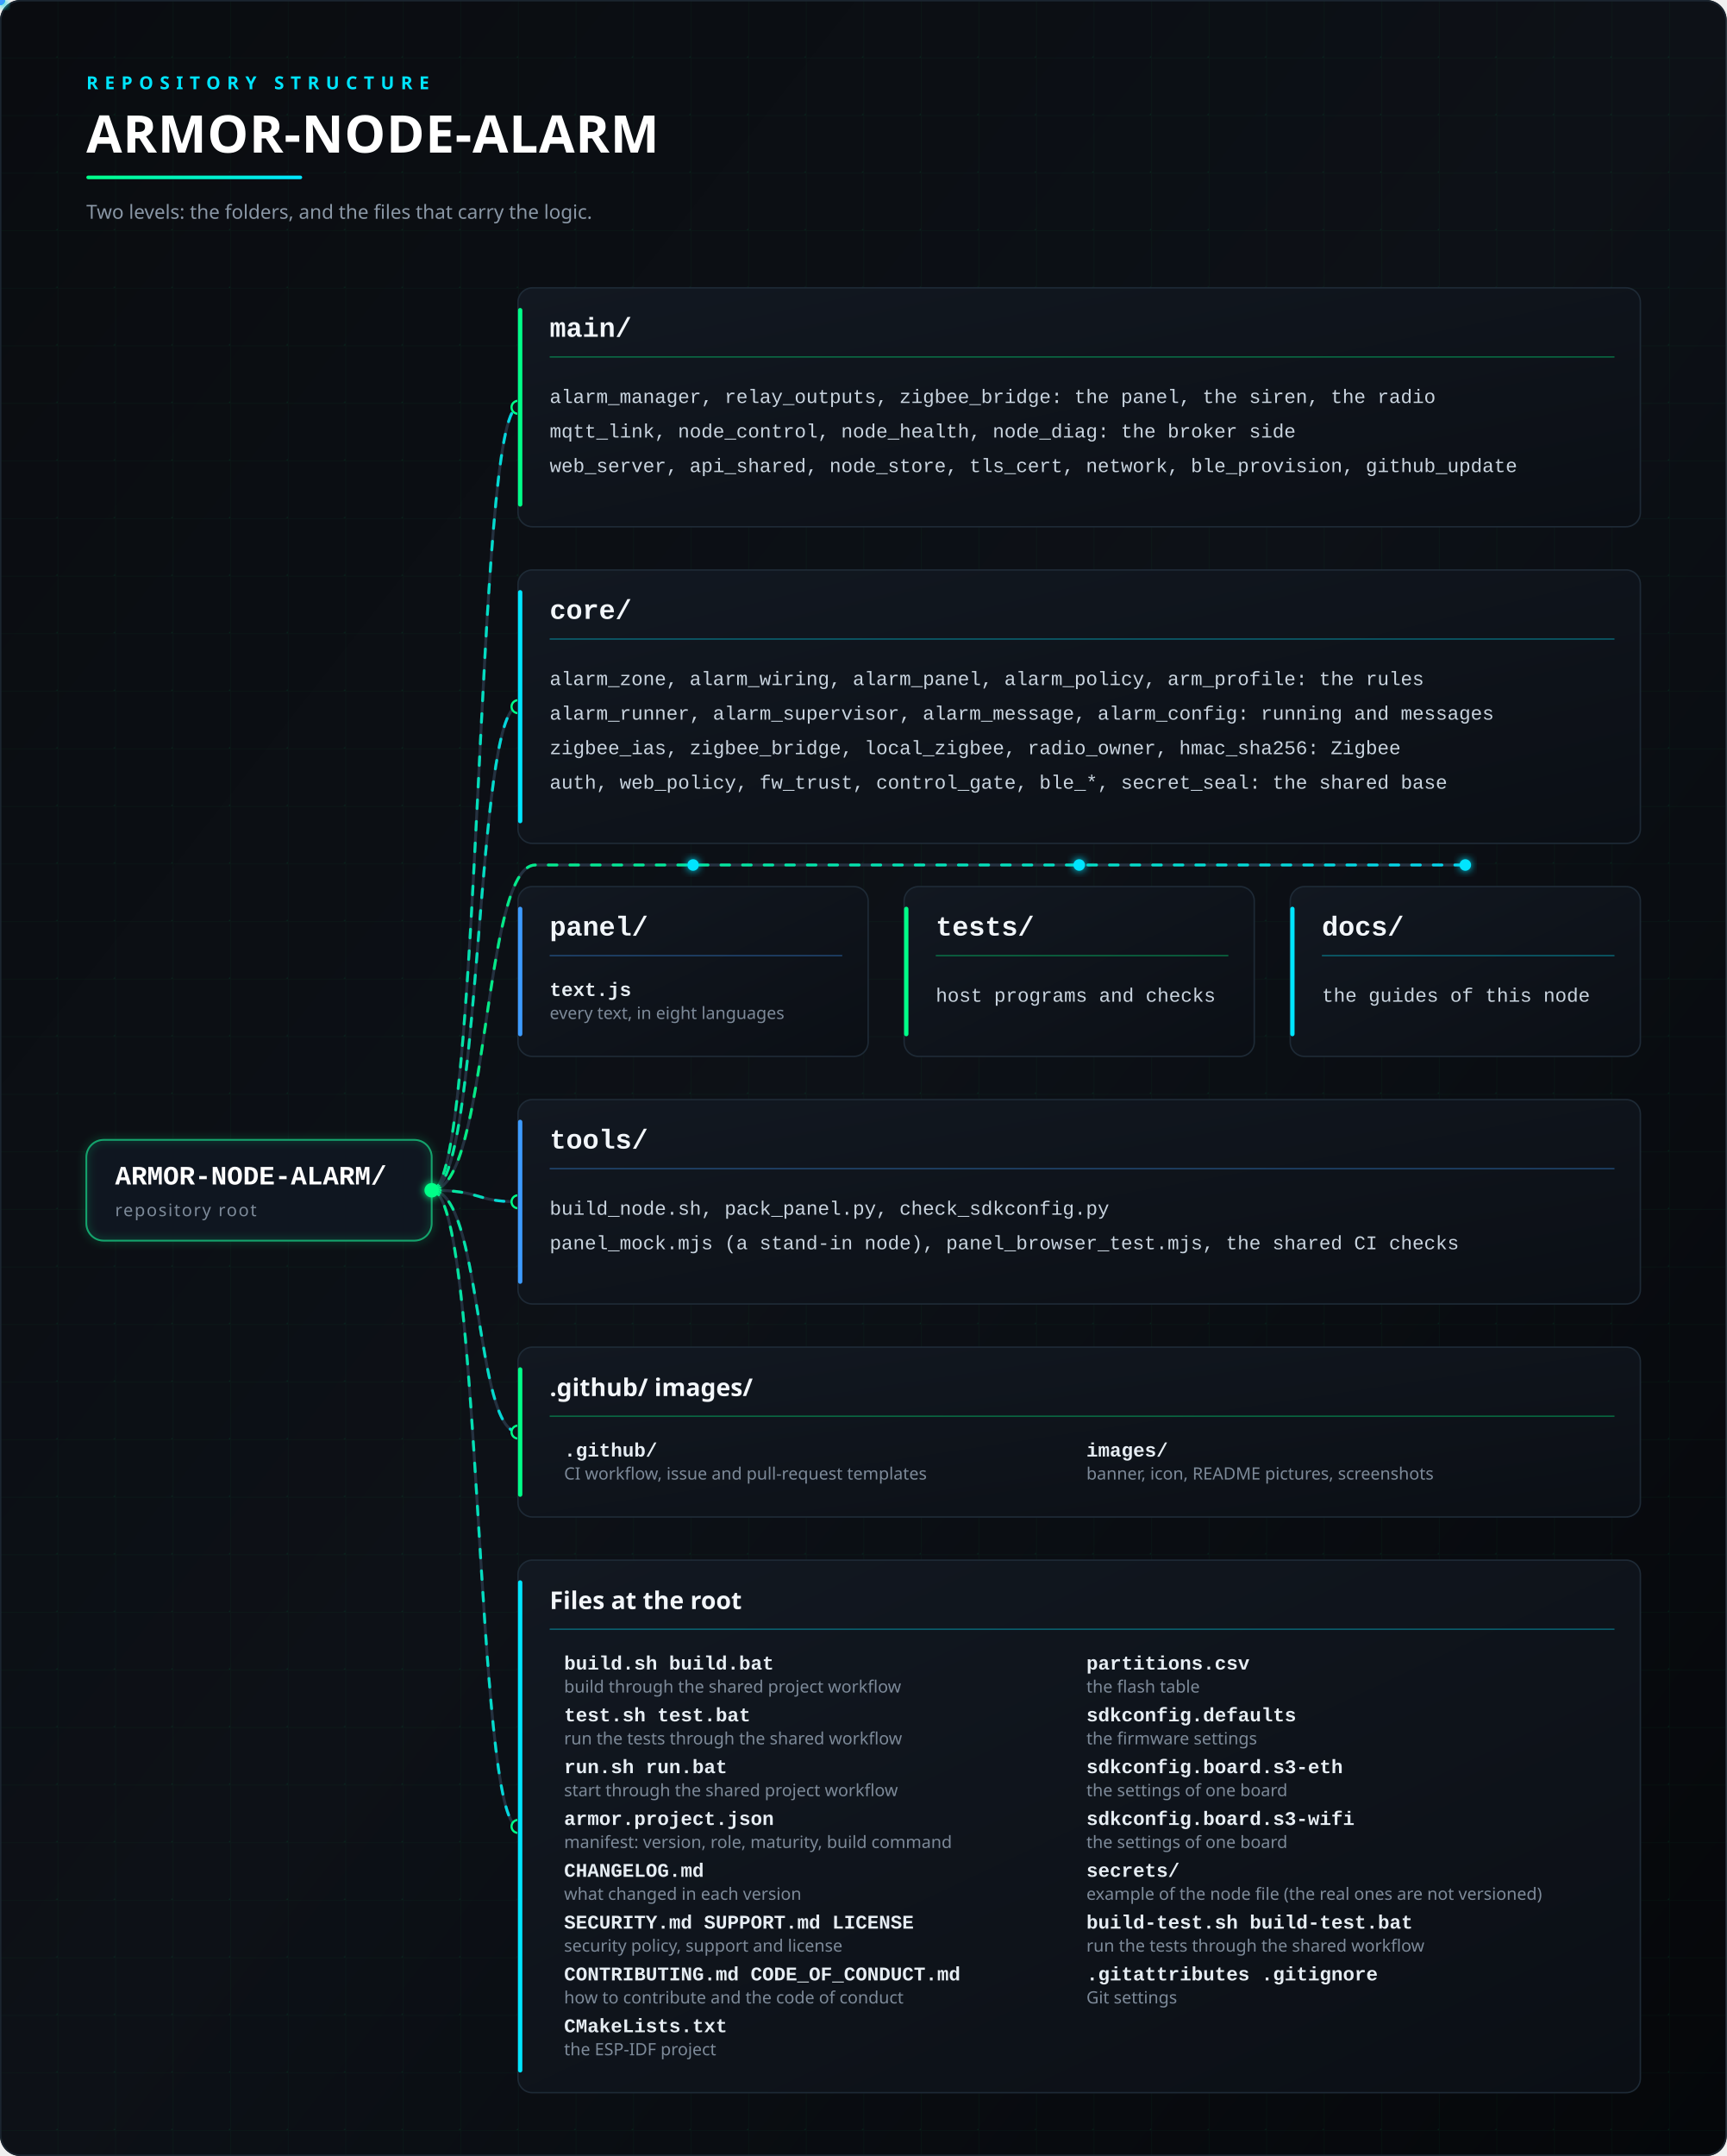
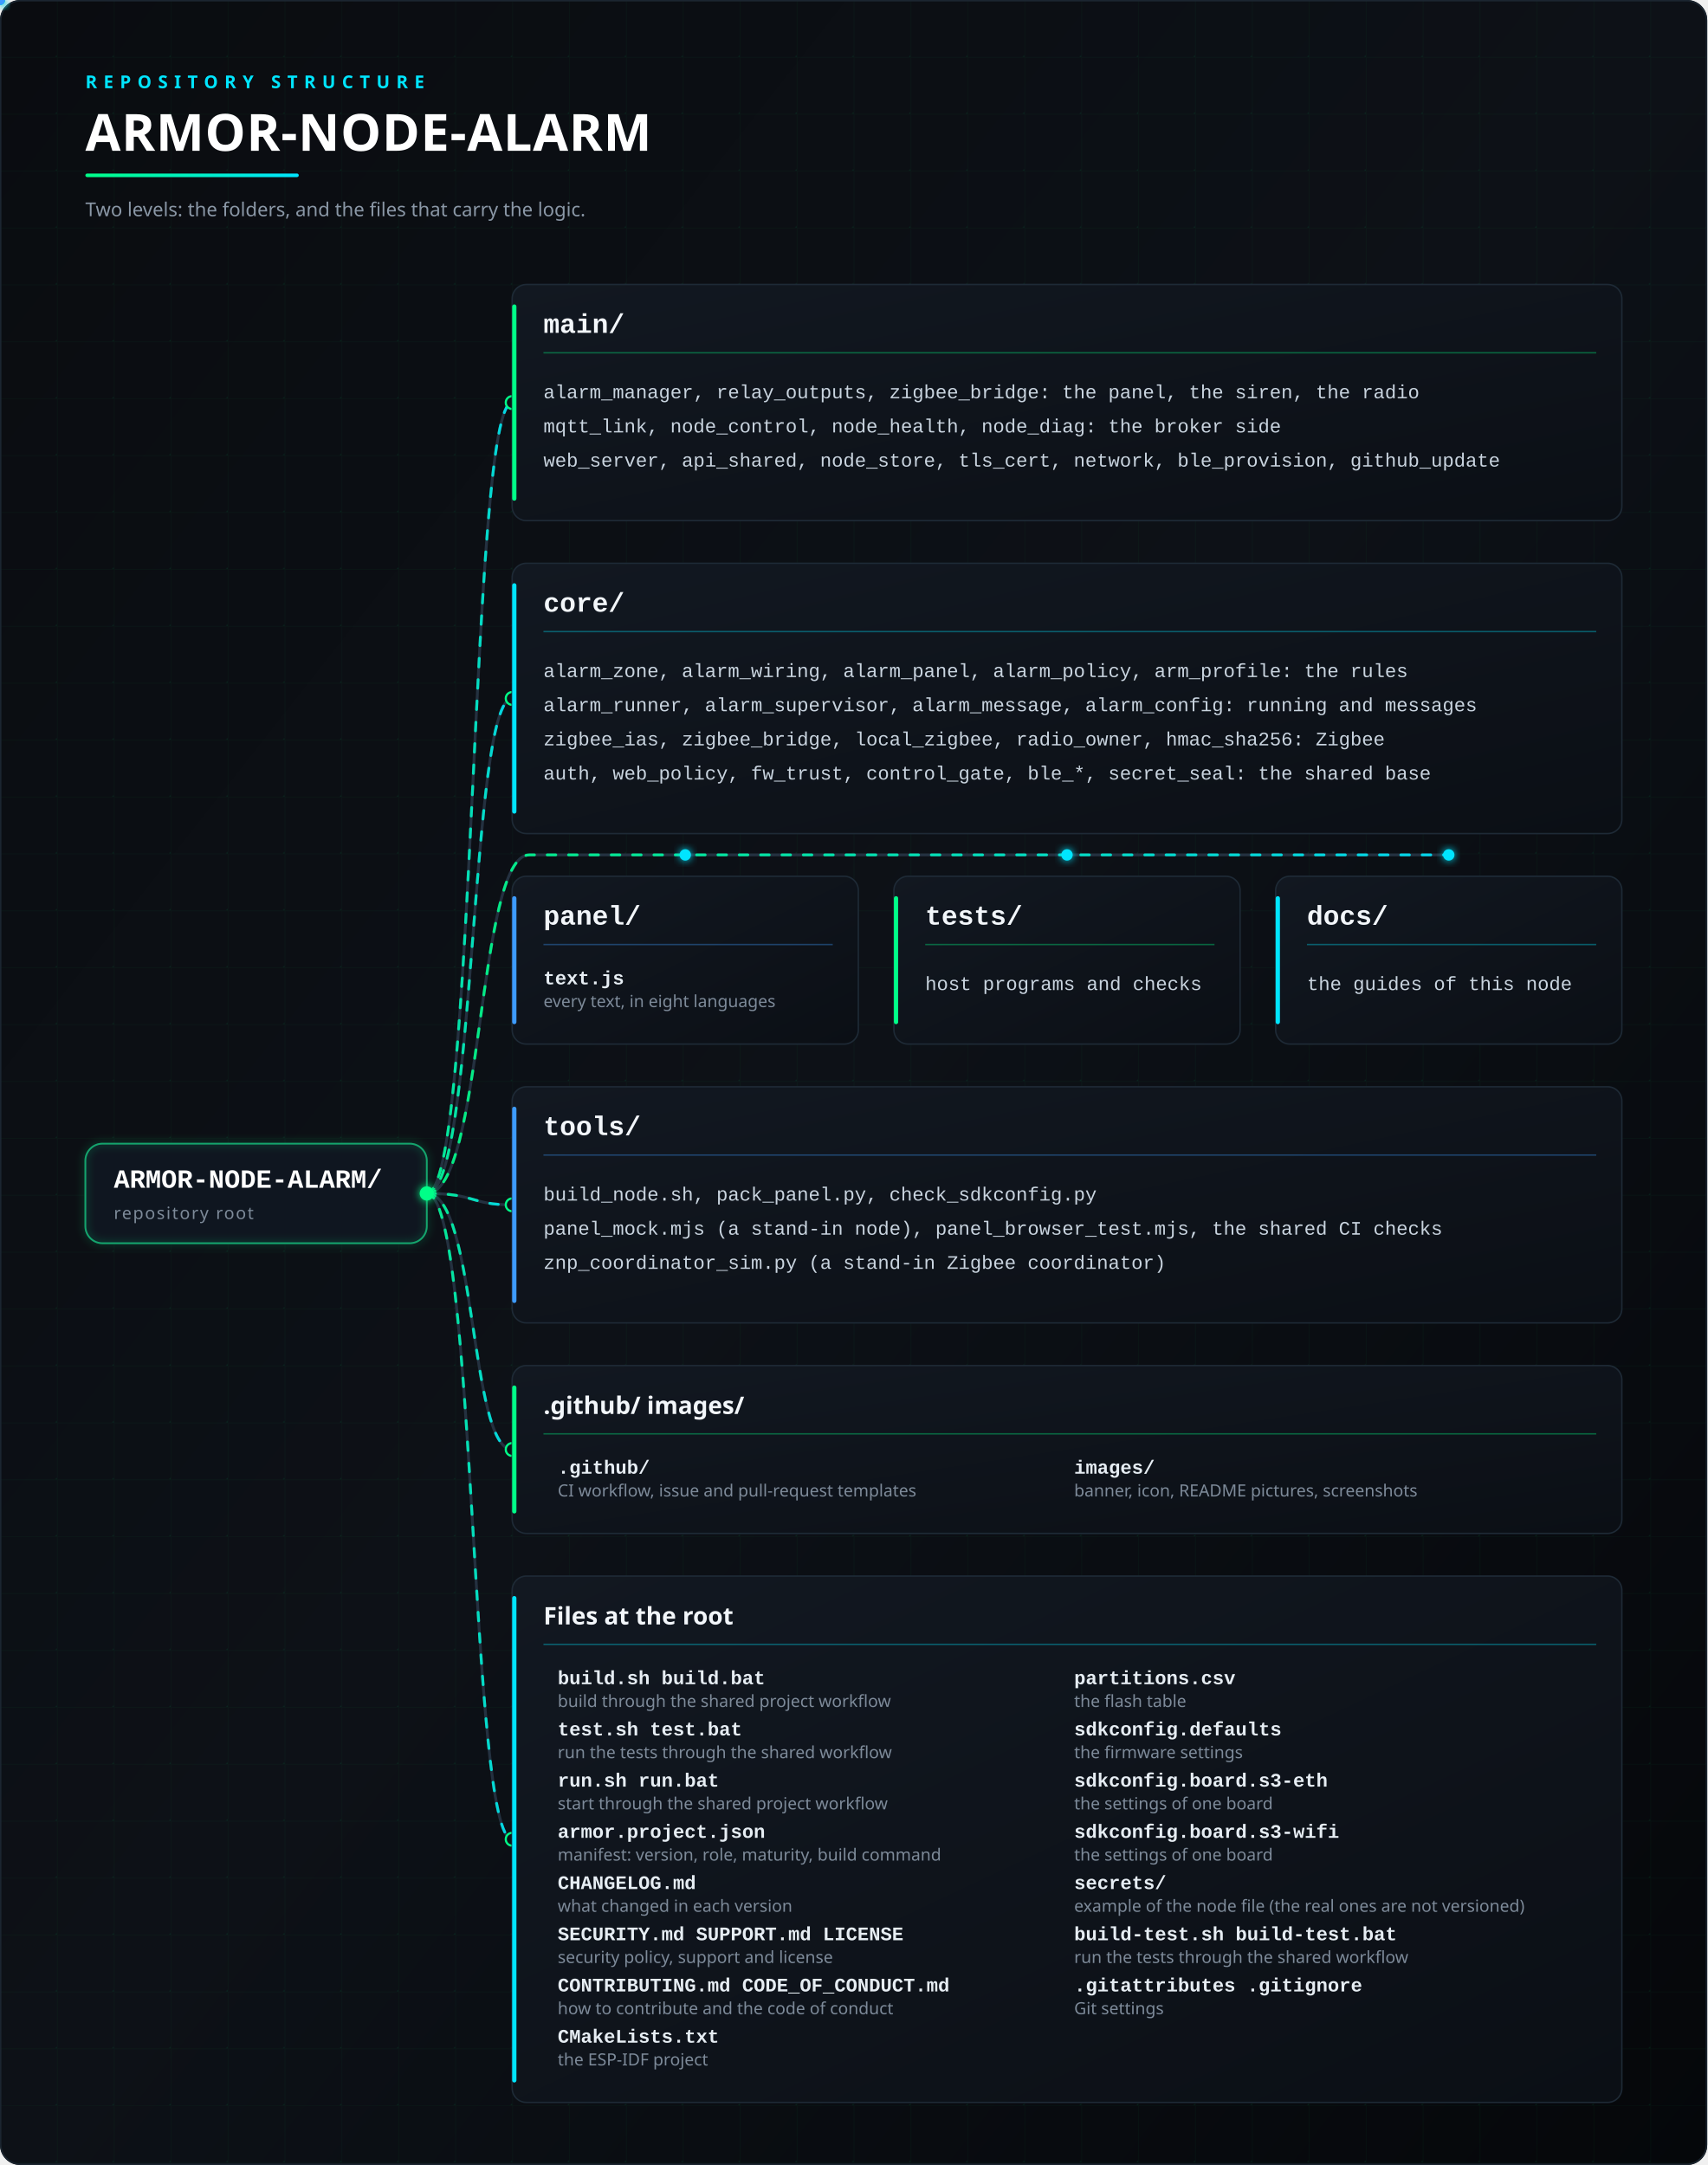
- <svg xmlns="http://www.w3.org/2000/svg" viewBox="0 0 1200 1498" width="100%" role="img" aria-labelledby="t d">
+ <svg xmlns="http://www.w3.org/2000/svg" viewBox="0 0 1200 1522" width="100%" role="img" aria-labelledby="t d">
  <defs>
    <linearGradient id="bg" x1="0" y1="0" x2="1" y2="1">
      <stop offset="0" stop-color="#0A0C10" />
      <stop offset="0.5" stop-color="#0D1117" />
      <stop offset="1" stop-color="#05070A" />
    </linearGradient>
    <linearGradient id="card" x1="0" y1="0" x2="1" y2="1">
      <stop offset="0" stop-color="#121821" />
      <stop offset="1" stop-color="#0B0F15" />
    </linearGradient>
    <linearGradient id="line" x1="0" y1="0" x2="1" y2="0">
      <stop offset="0" stop-color="#00FF88" />
      <stop offset="1" stop-color="#00E5FF" />
    </linearGradient>
    <filter id="glow" x="-50%" y="-50%" width="200%" height="200%">
      <feGaussianBlur stdDeviation="3" result="b" />
      <feMerge>
        <feMergeNode in="b" />
        <feMergeNode in="SourceGraphic" />
      </feMerge>
    </filter>
    <pattern id="grid" width="40" height="40" patternUnits="userSpaceOnUse">
      <path d="M40 0H0V40" fill="none" stroke="#00FF88" stroke-opacity="0.035" />
      <circle cx="40" cy="40" r="1" fill="#00FF88" fill-opacity="0.09" />
    </pattern>
  </defs>
-   <rect width="1200" height="1498" rx="14" fill="url(#bg)" />
-   <rect width="1200" height="1498" rx="14" fill="url(#grid)" />
-   <rect x="0.5" y="0.5" width="1199" height="1497" rx="14" fill="none" stroke="#1B2530" />
+   <rect width="1200" height="1522" rx="14" fill="url(#bg)" />
+   <rect width="1200" height="1522" rx="14" fill="url(#grid)" />
+   <rect x="0.5" y="0.5" width="1199" height="1521" rx="14" fill="none" stroke="#1B2530" />
  <text x="60" y="62" font-family="'Segoe UI','Noto Sans','Noto Sans CJK SC','Microsoft YaHei','Yu Gothic','Helvetica Neue',Helvetica,Arial,sans-serif" font-size="12.5" font-weight="600" fill="#00E5FF" text-anchor="start" letter-spacing="4.5">REPOSITORY STRUCTURE</text>
  <text x="60" y="106" font-family="'Segoe UI','Noto Sans','Noto Sans CJK SC','Microsoft YaHei','Yu Gothic','Helvetica Neue',Helvetica,Arial,sans-serif" font-size="36" font-weight="700" fill="#FFFFFF" text-anchor="start" letter-spacing="0.5">ARMOR-NODE-ALARM</text>
  <rect x="60" y="122" width="150" height="2.5" rx="1.25" fill="url(#line)">
    <animate attributeName="width" values="40;150;150" keyTimes="0;0.4;1" dur="3s" repeatCount="indefinite" />
  </rect>
  <text x="60" y="152" font-family="'Segoe UI','Noto Sans','Noto Sans CJK SC','Microsoft YaHei','Yu Gothic','Helvetica Neue',Helvetica,Arial,sans-serif" font-size="13.5" font-weight="400" fill="#8A97A6" text-anchor="start">Two levels: the folders, and the files that carry the logic.</text>
-   <path id="c0" d="M300,827 C335,827 330,283 360,283" fill="none" stroke="#243140" stroke-width="2" />
-   <path d="M300,827 C335,827 330,283 360,283" fill="none" stroke="url(#line)" stroke-width="2" stroke-linecap="round" stroke-dasharray="6 9" opacity="0.9">
+   <path id="c0" d="M300,839 C335,839 330,283 360,283" fill="none" stroke="#243140" stroke-width="2" />
+   <path d="M300,839 C335,839 330,283 360,283" fill="none" stroke="url(#line)" stroke-width="2" stroke-linecap="round" stroke-dasharray="6 9" opacity="0.9">
    <animate attributeName="stroke-dashoffset" from="0" to="-30" dur="1.6s" repeatCount="indefinite" />
  </path>
  <circle cx="360" cy="283" r="4.5" fill="#0D1117" stroke="#00FF88" stroke-width="1.5" />
-   <path id="c1" d="M300,827 C335,827 330,491 360,491" fill="none" stroke="#243140" stroke-width="2" />
-   <path d="M300,827 C335,827 330,491 360,491" fill="none" stroke="url(#line)" stroke-width="2" stroke-linecap="round" stroke-dasharray="6 9" opacity="0.9">
+   <path id="c1" d="M300,839 C335,839 330,491 360,491" fill="none" stroke="#243140" stroke-width="2" />
+   <path d="M300,839 C335,839 330,491 360,491" fill="none" stroke="url(#line)" stroke-width="2" stroke-linecap="round" stroke-dasharray="6 9" opacity="0.9">
    <animate attributeName="stroke-dashoffset" from="0" to="-30" dur="1.6s" repeatCount="indefinite" />
  </path>
  <circle cx="360" cy="491" r="4.5" fill="#0D1117" stroke="#00FF88" stroke-width="1.5" />
-   <path id="c2" d="M300,827 C340,827 335,601 372,601 H1018.33" fill="none" stroke="#243140" stroke-width="2" />
-   <path d="M300,827 C340,827 335,601 372,601 H1018.33" fill="none" stroke="url(#line)" stroke-width="2" stroke-linecap="round" stroke-dasharray="6 9" opacity="0.9">
+   <path id="c2" d="M300,839 C340,839 335,601 372,601 H1018.33" fill="none" stroke="#243140" stroke-width="2" />
+   <path d="M300,839 C340,839 335,601 372,601 H1018.33" fill="none" stroke="url(#line)" stroke-width="2" stroke-linecap="round" stroke-dasharray="6 9" opacity="0.9">
    <animate attributeName="stroke-dashoffset" from="0" to="-30" dur="1.6s" repeatCount="indefinite" />
  </path>
  <path d="M481.667,601 V616" stroke="url(#line)" stroke-width="2" fill="none" />
  <circle cx="481.667" cy="601" r="4" fill="#00E5FF" filter="url(#glow)" />
  <path d="M750,601 V616" stroke="url(#line)" stroke-width="2" fill="none" />
  <circle cx="750" cy="601" r="4" fill="#00E5FF" filter="url(#glow)" />
  <path d="M1018.33,601 V616" stroke="url(#line)" stroke-width="2" fill="none" />
  <circle cx="1018.33" cy="601" r="4" fill="#00E5FF" filter="url(#glow)" />
-   <path id="c3" d="M300,827 C335,827 330,835 360,835" fill="none" stroke="#243140" stroke-width="2" />
-   <path d="M300,827 C335,827 330,835 360,835" fill="none" stroke="url(#line)" stroke-width="2" stroke-linecap="round" stroke-dasharray="6 9" opacity="0.9">
-     <animate attributeName="stroke-dashoffset" from="0" to="-30" dur="1.6s" repeatCount="indefinite" />
-   </path>
-   <circle cx="360" cy="835" r="4.5" fill="#0D1117" stroke="#00FF88" stroke-width="1.5" />
-   <path id="c4" d="M300,827 C335,827 330,995 360,995" fill="none" stroke="#243140" stroke-width="2" />
-   <path d="M300,827 C335,827 330,995 360,995" fill="none" stroke="url(#line)" stroke-width="2" stroke-linecap="round" stroke-dasharray="6 9" opacity="0.9">
-     <animate attributeName="stroke-dashoffset" from="0" to="-30" dur="1.6s" repeatCount="indefinite" />
-   </path>
-   <circle cx="360" cy="995" r="4.5" fill="#0D1117" stroke="#00FF88" stroke-width="1.5" />
-   <path id="c5" d="M300,827 C335,827 330,1269 360,1269" fill="none" stroke="#243140" stroke-width="2" />
-   <path d="M300,827 C335,827 330,1269 360,1269" fill="none" stroke="url(#line)" stroke-width="2" stroke-linecap="round" stroke-dasharray="6 9" opacity="0.9">
-     <animate attributeName="stroke-dashoffset" from="0" to="-30" dur="1.6s" repeatCount="indefinite" />
-   </path>
-   <circle cx="360" cy="1269" r="4.5" fill="#0D1117" stroke="#00FF88" stroke-width="1.5" />
+   <path id="c3" d="M300,839 C335,839 330,847 360,847" fill="none" stroke="#243140" stroke-width="2" />
+   <path d="M300,839 C335,839 330,847 360,847" fill="none" stroke="url(#line)" stroke-width="2" stroke-linecap="round" stroke-dasharray="6 9" opacity="0.9">
+     <animate attributeName="stroke-dashoffset" from="0" to="-30" dur="1.6s" repeatCount="indefinite" />
+   </path>
+   <circle cx="360" cy="847" r="4.5" fill="#0D1117" stroke="#00FF88" stroke-width="1.5" />
+   <path id="c4" d="M300,839 C335,839 330,1019 360,1019" fill="none" stroke="#243140" stroke-width="2" />
+   <path d="M300,839 C335,839 330,1019 360,1019" fill="none" stroke="url(#line)" stroke-width="2" stroke-linecap="round" stroke-dasharray="6 9" opacity="0.9">
+     <animate attributeName="stroke-dashoffset" from="0" to="-30" dur="1.6s" repeatCount="indefinite" />
+   </path>
+   <circle cx="360" cy="1019" r="4.5" fill="#0D1117" stroke="#00FF88" stroke-width="1.5" />
+   <path id="c5" d="M300,839 C335,839 330,1293 360,1293" fill="none" stroke="#243140" stroke-width="2" />
+   <path d="M300,839 C335,839 330,1293 360,1293" fill="none" stroke="url(#line)" stroke-width="2" stroke-linecap="round" stroke-dasharray="6 9" opacity="0.9">
+     <animate attributeName="stroke-dashoffset" from="0" to="-30" dur="1.6s" repeatCount="indefinite" />
+   </path>
+   <circle cx="360" cy="1293" r="4.5" fill="#0D1117" stroke="#00FF88" stroke-width="1.5" />
  <circle r="3.5" fill="#00FF88" filter="url(#glow)">
    <animateMotion dur="3.4s" repeatCount="indefinite">
      <mpath href="#c0" />
    </animateMotion>
  </circle>
  <circle r="3.5" fill="#00E5FF" filter="url(#glow)">
    <animateMotion dur="4.2s" repeatCount="indefinite">
      <mpath href="#c1" />
    </animateMotion>
  </circle>
  <circle r="3.5" fill="#3D9BFF" filter="url(#glow)">
    <animateMotion dur="5.0s" repeatCount="indefinite">
      <mpath href="#c2" />
    </animateMotion>
  </circle>
  <circle r="3.5" fill="#00FF88" filter="url(#glow)">
    <animateMotion dur="5.8s" repeatCount="indefinite">
      <mpath href="#c3" />
    </animateMotion>
  </circle>
  <circle r="3.5" fill="#00E5FF" filter="url(#glow)">
    <animateMotion dur="6.6s" repeatCount="indefinite">
      <mpath href="#c4" />
    </animateMotion>
  </circle>
  <circle r="3.5" fill="#3D9BFF" filter="url(#glow)">
    <animateMotion dur="7.4s" repeatCount="indefinite">
      <mpath href="#c5" />
    </animateMotion>
  </circle>
-   <rect x="60" y="792" width="240" height="70" rx="12" fill="#0F1620" stroke="#2A3A4C" stroke-width="1.2" />
-   <rect x="60" y="792" width="240" height="70" rx="12" fill="none" stroke="#00FF88" stroke-opacity="0.5" stroke-width="1.2" filter="url(#glow)">
+   <rect x="60" y="804" width="240" height="70" rx="12" fill="#0F1620" stroke="#2A3A4C" stroke-width="1.2" />
+   <rect x="60" y="804" width="240" height="70" rx="12" fill="none" stroke="#00FF88" stroke-opacity="0.5" stroke-width="1.2" filter="url(#glow)">
    <animate attributeName="stroke-opacity" values="0.15;0.6;0.15" dur="3.6s" repeatCount="indefinite" />
  </rect>
-   <text x="80" y="823" font-family="'JetBrains Mono','Cascadia Code','SFMono-Regular',Consolas,'Liberation Mono',monospace" font-size="18.5" font-weight="700" fill="#FFFFFF" text-anchor="start">ARMOR-NODE-ALARM/</text>
-   <text x="80" y="845" font-family="'Segoe UI','Noto Sans','Noto Sans CJK SC','Microsoft YaHei','Yu Gothic','Helvetica Neue',Helvetica,Arial,sans-serif" font-size="12" font-weight="400" fill="#7D8A99" text-anchor="start" letter-spacing="1">repository root</text>
-   <circle cx="300" cy="827" r="5" fill="#00FF88" filter="url(#glow)" />
+   <text x="80" y="835" font-family="'JetBrains Mono','Cascadia Code','SFMono-Regular',Consolas,'Liberation Mono',monospace" font-size="18.5" font-weight="700" fill="#FFFFFF" text-anchor="start">ARMOR-NODE-ALARM/</text>
+   <text x="80" y="857" font-family="'Segoe UI','Noto Sans','Noto Sans CJK SC','Microsoft YaHei','Yu Gothic','Helvetica Neue',Helvetica,Arial,sans-serif" font-size="12" font-weight="400" fill="#7D8A99" text-anchor="start" letter-spacing="1">repository root</text>
+   <circle cx="300" cy="839" r="5" fill="#00FF88" filter="url(#glow)" />
  <rect x="360" y="200" width="780" height="166" rx="10" fill="url(#card)" stroke="#1E2A36" stroke-width="1" />
  <rect x="360" y="214" width="3" height="138" rx="1.5" fill="#00FF88">
    <animate attributeName="opacity" values="0.55;1;0.55" dur="4s" begin="0s" repeatCount="indefinite" />
  </rect>
  <text x="382" y="234" font-family="'JetBrains Mono','Cascadia Code','SFMono-Regular',Consolas,'Liberation Mono',monospace" font-size="19" font-weight="700" fill="#F2F6FA" text-anchor="start">main/</text>
  <line x1="382" y1="248" x2="1122" y2="248" stroke="#00FF88" stroke-opacity="0.35" stroke-width="1" />
  <text x="382" y="280" font-family="'JetBrains Mono','Cascadia Code','SFMono-Regular',Consolas,'Liberation Mono',monospace" font-size="13.5" font-weight="400" fill="#C9D4DF" text-anchor="start">alarm_manager, relay_outputs, zigbee_bridge: the panel, the siren, the radio</text>
  <text x="382" y="304" font-family="'JetBrains Mono','Cascadia Code','SFMono-Regular',Consolas,'Liberation Mono',monospace" font-size="13.5" font-weight="400" fill="#C9D4DF" text-anchor="start">mqtt_link, node_control, node_health, node_diag: the broker side</text>
  <text x="382" y="328" font-family="'JetBrains Mono','Cascadia Code','SFMono-Regular',Consolas,'Liberation Mono',monospace" font-size="13.5" font-weight="400" fill="#C9D4DF" text-anchor="start">web_server, api_shared, node_store, tls_cert, network, ble_provision, github_update</text>
  <rect x="360" y="396" width="780" height="190" rx="10" fill="url(#card)" stroke="#1E2A36" stroke-width="1" />
  <rect x="360" y="410" width="3" height="162" rx="1.5" fill="#00E5FF">
    <animate attributeName="opacity" values="0.55;1;0.55" dur="4s" begin="0.6s" repeatCount="indefinite" />
  </rect>
  <text x="382" y="430" font-family="'JetBrains Mono','Cascadia Code','SFMono-Regular',Consolas,'Liberation Mono',monospace" font-size="19" font-weight="700" fill="#F2F6FA" text-anchor="start">core/</text>
  <line x1="382" y1="444" x2="1122" y2="444" stroke="#00E5FF" stroke-opacity="0.35" stroke-width="1" />
  <text x="382" y="476" font-family="'JetBrains Mono','Cascadia Code','SFMono-Regular',Consolas,'Liberation Mono',monospace" font-size="13.5" font-weight="400" fill="#C9D4DF" text-anchor="start">alarm_zone, alarm_wiring, alarm_panel, alarm_policy, arm_profile: the rules</text>
  <text x="382" y="500" font-family="'JetBrains Mono','Cascadia Code','SFMono-Regular',Consolas,'Liberation Mono',monospace" font-size="13.5" font-weight="400" fill="#C9D4DF" text-anchor="start">alarm_runner, alarm_supervisor, alarm_message, alarm_config: running and messages</text>
  <text x="382" y="524" font-family="'JetBrains Mono','Cascadia Code','SFMono-Regular',Consolas,'Liberation Mono',monospace" font-size="13.5" font-weight="400" fill="#C9D4DF" text-anchor="start">zigbee_ias, zigbee_bridge, local_zigbee, radio_owner, hmac_sha256: Zigbee</text>
  <text x="382" y="548" font-family="'JetBrains Mono','Cascadia Code','SFMono-Regular',Consolas,'Liberation Mono',monospace" font-size="13.5" font-weight="400" fill="#C9D4DF" text-anchor="start">auth, web_policy, fw_trust, control_gate, ble_*, secret_seal: the shared base</text>
  <rect x="360" y="616" width="243.333" height="118" rx="10" fill="url(#card)" stroke="#1E2A36" stroke-width="1" />
  <rect x="360" y="630" width="3" height="90" rx="1.5" fill="#3D9BFF">
    <animate attributeName="opacity" values="0.55;1;0.55" dur="4s" begin="1.2s" repeatCount="indefinite" />
  </rect>
  <text x="382" y="650" font-family="'JetBrains Mono','Cascadia Code','SFMono-Regular',Consolas,'Liberation Mono',monospace" font-size="19" font-weight="700" fill="#F2F6FA" text-anchor="start">panel/</text>
  <line x1="382" y1="664" x2="585.333" y2="664" stroke="#3D9BFF" stroke-opacity="0.35" stroke-width="1" />
  <text x="382" y="692" font-family="'JetBrains Mono','Cascadia Code','SFMono-Regular',Consolas,'Liberation Mono',monospace" font-size="13.5" font-weight="600" fill="#E6EDF3" text-anchor="start">text.js</text>
  <text x="382" y="708" font-family="'Segoe UI','Noto Sans','Noto Sans CJK SC','Microsoft YaHei','Yu Gothic','Helvetica Neue',Helvetica,Arial,sans-serif" font-size="11.8" font-weight="400" fill="#7D8A99" text-anchor="start">every text, in eight languages</text>
  <rect x="628.333" y="616" width="243.333" height="118" rx="10" fill="url(#card)" stroke="#1E2A36" stroke-width="1" />
  <rect x="628.333" y="630" width="3" height="90" rx="1.5" fill="#00FF88">
    <animate attributeName="opacity" values="0.55;1;0.55" dur="4s" begin="1.8s" repeatCount="indefinite" />
  </rect>
  <text x="650.333" y="650" font-family="'JetBrains Mono','Cascadia Code','SFMono-Regular',Consolas,'Liberation Mono',monospace" font-size="19" font-weight="700" fill="#F2F6FA" text-anchor="start">tests/</text>
  <line x1="650.333" y1="664" x2="853.667" y2="664" stroke="#00FF88" stroke-opacity="0.35" stroke-width="1" />
  <text x="650.333" y="696" font-family="'JetBrains Mono','Cascadia Code','SFMono-Regular',Consolas,'Liberation Mono',monospace" font-size="13.5" font-weight="400" fill="#C9D4DF" text-anchor="start">host programs and checks</text>
  <rect x="896.667" y="616" width="243.333" height="118" rx="10" fill="url(#card)" stroke="#1E2A36" stroke-width="1" />
  <rect x="896.667" y="630" width="3" height="90" rx="1.5" fill="#00E5FF">
    <animate attributeName="opacity" values="0.55;1;0.55" dur="4s" begin="2.4s" repeatCount="indefinite" />
  </rect>
  <text x="918.667" y="650" font-family="'JetBrains Mono','Cascadia Code','SFMono-Regular',Consolas,'Liberation Mono',monospace" font-size="19" font-weight="700" fill="#F2F6FA" text-anchor="start">docs/</text>
  <line x1="918.667" y1="664" x2="1122" y2="664" stroke="#00E5FF" stroke-opacity="0.35" stroke-width="1" />
  <text x="918.667" y="696" font-family="'JetBrains Mono','Cascadia Code','SFMono-Regular',Consolas,'Liberation Mono',monospace" font-size="13.5" font-weight="400" fill="#C9D4DF" text-anchor="start">the guides of this node</text>
-   <rect x="360" y="764" width="780" height="142" rx="10" fill="url(#card)" stroke="#1E2A36" stroke-width="1" />
-   <rect x="360" y="778" width="3" height="114" rx="1.5" fill="#3D9BFF">
+   <rect x="360" y="764" width="780" height="166" rx="10" fill="url(#card)" stroke="#1E2A36" stroke-width="1" />
+   <rect x="360" y="778" width="3" height="138" rx="1.5" fill="#3D9BFF">
    <animate attributeName="opacity" values="0.55;1;0.55" dur="4s" begin="3s" repeatCount="indefinite" />
  </rect>
  <text x="382" y="798" font-family="'JetBrains Mono','Cascadia Code','SFMono-Regular',Consolas,'Liberation Mono',monospace" font-size="19" font-weight="700" fill="#F2F6FA" text-anchor="start">tools/</text>
  <line x1="382" y1="812" x2="1122" y2="812" stroke="#3D9BFF" stroke-opacity="0.35" stroke-width="1" />
  <text x="382" y="844" font-family="'JetBrains Mono','Cascadia Code','SFMono-Regular',Consolas,'Liberation Mono',monospace" font-size="13.5" font-weight="400" fill="#C9D4DF" text-anchor="start">build_node.sh, pack_panel.py, check_sdkconfig.py</text>
  <text x="382" y="868" font-family="'JetBrains Mono','Cascadia Code','SFMono-Regular',Consolas,'Liberation Mono',monospace" font-size="13.5" font-weight="400" fill="#C9D4DF" text-anchor="start">panel_mock.mjs (a stand-in node), panel_browser_test.mjs, the shared CI checks</text>
-   <rect x="360" y="936" width="780" height="118" rx="10" fill="url(#card)" stroke="#1E2A36" stroke-width="1" />
-   <rect x="360" y="950" width="3" height="90" rx="1.5" fill="#00FF88">
+   <text x="382" y="892" font-family="'JetBrains Mono','Cascadia Code','SFMono-Regular',Consolas,'Liberation Mono',monospace" font-size="13.5" font-weight="400" fill="#C9D4DF" text-anchor="start">znp_coordinator_sim.py (a stand-in Zigbee coordinator)</text>
+   <rect x="360" y="960" width="780" height="118" rx="10" fill="url(#card)" stroke="#1E2A36" stroke-width="1" />
+   <rect x="360" y="974" width="3" height="90" rx="1.5" fill="#00FF88">
    <animate attributeName="opacity" values="0.55;1;0.55" dur="4s" begin="3.6s" repeatCount="indefinite" />
  </rect>
-   <text x="382" y="970" font-family="'Segoe UI','Noto Sans','Noto Sans CJK SC','Microsoft YaHei','Yu Gothic','Helvetica Neue',Helvetica,Arial,sans-serif" font-size="17" font-weight="700" fill="#F2F6FA" text-anchor="start">.github/ images/</text>
-   <line x1="382" y1="984" x2="1122" y2="984" stroke="#00FF88" stroke-opacity="0.35" stroke-width="1" />
-   <text x="392" y="1012" font-family="'JetBrains Mono','Cascadia Code','SFMono-Regular',Consolas,'Liberation Mono',monospace" font-size="13.5" font-weight="600" fill="#E6EDF3" text-anchor="start">.github/</text>
-   <text x="392" y="1028" font-family="'Segoe UI','Noto Sans','Noto Sans CJK SC','Microsoft YaHei','Yu Gothic','Helvetica Neue',Helvetica,Arial,sans-serif" font-size="11.8" font-weight="400" fill="#7D8A99" text-anchor="start">CI workflow, issue and pull-request templates</text>
-   <text x="755" y="1012" font-family="'JetBrains Mono','Cascadia Code','SFMono-Regular',Consolas,'Liberation Mono',monospace" font-size="13.5" font-weight="600" fill="#E6EDF3" text-anchor="start">images/</text>
-   <text x="755" y="1028" font-family="'Segoe UI','Noto Sans','Noto Sans CJK SC','Microsoft YaHei','Yu Gothic','Helvetica Neue',Helvetica,Arial,sans-serif" font-size="11.8" font-weight="400" fill="#7D8A99" text-anchor="start">banner, icon, README pictures, screenshots</text>
-   <rect x="360" y="1084" width="780" height="370" rx="10" fill="url(#card)" stroke="#1E2A36" stroke-width="1" />
-   <rect x="360" y="1098" width="3" height="342" rx="1.5" fill="#00E5FF">
+   <text x="382" y="994" font-family="'Segoe UI','Noto Sans','Noto Sans CJK SC','Microsoft YaHei','Yu Gothic','Helvetica Neue',Helvetica,Arial,sans-serif" font-size="17" font-weight="700" fill="#F2F6FA" text-anchor="start">.github/ images/</text>
+   <line x1="382" y1="1008" x2="1122" y2="1008" stroke="#00FF88" stroke-opacity="0.35" stroke-width="1" />
+   <text x="392" y="1036" font-family="'JetBrains Mono','Cascadia Code','SFMono-Regular',Consolas,'Liberation Mono',monospace" font-size="13.5" font-weight="600" fill="#E6EDF3" text-anchor="start">.github/</text>
+   <text x="392" y="1052" font-family="'Segoe UI','Noto Sans','Noto Sans CJK SC','Microsoft YaHei','Yu Gothic','Helvetica Neue',Helvetica,Arial,sans-serif" font-size="11.8" font-weight="400" fill="#7D8A99" text-anchor="start">CI workflow, issue and pull-request templates</text>
+   <text x="755" y="1036" font-family="'JetBrains Mono','Cascadia Code','SFMono-Regular',Consolas,'Liberation Mono',monospace" font-size="13.5" font-weight="600" fill="#E6EDF3" text-anchor="start">images/</text>
+   <text x="755" y="1052" font-family="'Segoe UI','Noto Sans','Noto Sans CJK SC','Microsoft YaHei','Yu Gothic','Helvetica Neue',Helvetica,Arial,sans-serif" font-size="11.8" font-weight="400" fill="#7D8A99" text-anchor="start">banner, icon, README pictures, screenshots</text>
+   <rect x="360" y="1108" width="780" height="370" rx="10" fill="url(#card)" stroke="#1E2A36" stroke-width="1" />
+   <rect x="360" y="1122" width="3" height="342" rx="1.5" fill="#00E5FF">
    <animate attributeName="opacity" values="0.55;1;0.55" dur="4s" begin="4.2s" repeatCount="indefinite" />
  </rect>
-   <text x="382" y="1118" font-family="'Segoe UI','Noto Sans','Noto Sans CJK SC','Microsoft YaHei','Yu Gothic','Helvetica Neue',Helvetica,Arial,sans-serif" font-size="17" font-weight="700" fill="#F2F6FA" text-anchor="start">Files at the root</text>
-   <line x1="382" y1="1132" x2="1122" y2="1132" stroke="#00E5FF" stroke-opacity="0.35" stroke-width="1" />
-   <text x="392" y="1160" font-family="'JetBrains Mono','Cascadia Code','SFMono-Regular',Consolas,'Liberation Mono',monospace" font-size="13.5" font-weight="600" fill="#E6EDF3" text-anchor="start">build.sh  build.bat</text>
-   <text x="392" y="1176" font-family="'Segoe UI','Noto Sans','Noto Sans CJK SC','Microsoft YaHei','Yu Gothic','Helvetica Neue',Helvetica,Arial,sans-serif" font-size="11.8" font-weight="400" fill="#7D8A99" text-anchor="start">build through the shared project workflow</text>
-   <text x="392" y="1196" font-family="'JetBrains Mono','Cascadia Code','SFMono-Regular',Consolas,'Liberation Mono',monospace" font-size="13.5" font-weight="600" fill="#E6EDF3" text-anchor="start">test.sh  test.bat</text>
-   <text x="392" y="1212" font-family="'Segoe UI','Noto Sans','Noto Sans CJK SC','Microsoft YaHei','Yu Gothic','Helvetica Neue',Helvetica,Arial,sans-serif" font-size="11.8" font-weight="400" fill="#7D8A99" text-anchor="start">run the tests through the shared workflow</text>
-   <text x="392" y="1232" font-family="'JetBrains Mono','Cascadia Code','SFMono-Regular',Consolas,'Liberation Mono',monospace" font-size="13.5" font-weight="600" fill="#E6EDF3" text-anchor="start">run.sh  run.bat</text>
-   <text x="392" y="1248" font-family="'Segoe UI','Noto Sans','Noto Sans CJK SC','Microsoft YaHei','Yu Gothic','Helvetica Neue',Helvetica,Arial,sans-serif" font-size="11.8" font-weight="400" fill="#7D8A99" text-anchor="start">start through the shared project workflow</text>
-   <text x="392" y="1268" font-family="'JetBrains Mono','Cascadia Code','SFMono-Regular',Consolas,'Liberation Mono',monospace" font-size="13.5" font-weight="600" fill="#E6EDF3" text-anchor="start">armor.project.json</text>
-   <text x="392" y="1284" font-family="'Segoe UI','Noto Sans','Noto Sans CJK SC','Microsoft YaHei','Yu Gothic','Helvetica Neue',Helvetica,Arial,sans-serif" font-size="11.8" font-weight="400" fill="#7D8A99" text-anchor="start">manifest: version, role, maturity, build command</text>
-   <text x="392" y="1304" font-family="'JetBrains Mono','Cascadia Code','SFMono-Regular',Consolas,'Liberation Mono',monospace" font-size="13.5" font-weight="600" fill="#E6EDF3" text-anchor="start">CHANGELOG.md</text>
-   <text x="392" y="1320" font-family="'Segoe UI','Noto Sans','Noto Sans CJK SC','Microsoft YaHei','Yu Gothic','Helvetica Neue',Helvetica,Arial,sans-serif" font-size="11.8" font-weight="400" fill="#7D8A99" text-anchor="start">what changed in each version</text>
-   <text x="392" y="1340" font-family="'JetBrains Mono','Cascadia Code','SFMono-Regular',Consolas,'Liberation Mono',monospace" font-size="13.5" font-weight="600" fill="#E6EDF3" text-anchor="start">SECURITY.md  SUPPORT.md  LICENSE</text>
-   <text x="392" y="1356" font-family="'Segoe UI','Noto Sans','Noto Sans CJK SC','Microsoft YaHei','Yu Gothic','Helvetica Neue',Helvetica,Arial,sans-serif" font-size="11.8" font-weight="400" fill="#7D8A99" text-anchor="start">security policy, support and license</text>
-   <text x="392" y="1376" font-family="'JetBrains Mono','Cascadia Code','SFMono-Regular',Consolas,'Liberation Mono',monospace" font-size="13.5" font-weight="600" fill="#E6EDF3" text-anchor="start">CONTRIBUTING.md  CODE_OF_CONDUCT.md</text>
-   <text x="392" y="1392" font-family="'Segoe UI','Noto Sans','Noto Sans CJK SC','Microsoft YaHei','Yu Gothic','Helvetica Neue',Helvetica,Arial,sans-serif" font-size="11.8" font-weight="400" fill="#7D8A99" text-anchor="start">how to contribute and the code of conduct</text>
-   <text x="392" y="1412" font-family="'JetBrains Mono','Cascadia Code','SFMono-Regular',Consolas,'Liberation Mono',monospace" font-size="13.5" font-weight="600" fill="#E6EDF3" text-anchor="start">CMakeLists.txt</text>
-   <text x="392" y="1428" font-family="'Segoe UI','Noto Sans','Noto Sans CJK SC','Microsoft YaHei','Yu Gothic','Helvetica Neue',Helvetica,Arial,sans-serif" font-size="11.8" font-weight="400" fill="#7D8A99" text-anchor="start">the ESP-IDF project</text>
-   <text x="755" y="1160" font-family="'JetBrains Mono','Cascadia Code','SFMono-Regular',Consolas,'Liberation Mono',monospace" font-size="13.5" font-weight="600" fill="#E6EDF3" text-anchor="start">partitions.csv</text>
-   <text x="755" y="1176" font-family="'Segoe UI','Noto Sans','Noto Sans CJK SC','Microsoft YaHei','Yu Gothic','Helvetica Neue',Helvetica,Arial,sans-serif" font-size="11.8" font-weight="400" fill="#7D8A99" text-anchor="start">the flash table</text>
-   <text x="755" y="1196" font-family="'JetBrains Mono','Cascadia Code','SFMono-Regular',Consolas,'Liberation Mono',monospace" font-size="13.5" font-weight="600" fill="#E6EDF3" text-anchor="start">sdkconfig.defaults</text>
-   <text x="755" y="1212" font-family="'Segoe UI','Noto Sans','Noto Sans CJK SC','Microsoft YaHei','Yu Gothic','Helvetica Neue',Helvetica,Arial,sans-serif" font-size="11.8" font-weight="400" fill="#7D8A99" text-anchor="start">the firmware settings</text>
-   <text x="755" y="1232" font-family="'JetBrains Mono','Cascadia Code','SFMono-Regular',Consolas,'Liberation Mono',monospace" font-size="13.5" font-weight="600" fill="#E6EDF3" text-anchor="start">sdkconfig.board.s3-eth</text>
-   <text x="755" y="1248" font-family="'Segoe UI','Noto Sans','Noto Sans CJK SC','Microsoft YaHei','Yu Gothic','Helvetica Neue',Helvetica,Arial,sans-serif" font-size="11.8" font-weight="400" fill="#7D8A99" text-anchor="start">the settings of one board</text>
-   <text x="755" y="1268" font-family="'JetBrains Mono','Cascadia Code','SFMono-Regular',Consolas,'Liberation Mono',monospace" font-size="13.5" font-weight="600" fill="#E6EDF3" text-anchor="start">sdkconfig.board.s3-wifi</text>
-   <text x="755" y="1284" font-family="'Segoe UI','Noto Sans','Noto Sans CJK SC','Microsoft YaHei','Yu Gothic','Helvetica Neue',Helvetica,Arial,sans-serif" font-size="11.8" font-weight="400" fill="#7D8A99" text-anchor="start">the settings of one board</text>
-   <text x="755" y="1304" font-family="'JetBrains Mono','Cascadia Code','SFMono-Regular',Consolas,'Liberation Mono',monospace" font-size="13.5" font-weight="600" fill="#E6EDF3" text-anchor="start">secrets/</text>
-   <text x="755" y="1320" font-family="'Segoe UI','Noto Sans','Noto Sans CJK SC','Microsoft YaHei','Yu Gothic','Helvetica Neue',Helvetica,Arial,sans-serif" font-size="11.8" font-weight="400" fill="#7D8A99" text-anchor="start">example of the node file (the real ones are not versioned)</text>
-   <text x="755" y="1340" font-family="'JetBrains Mono','Cascadia Code','SFMono-Regular',Consolas,'Liberation Mono',monospace" font-size="13.5" font-weight="600" fill="#E6EDF3" text-anchor="start">build-test.sh  build-test.bat</text>
-   <text x="755" y="1356" font-family="'Segoe UI','Noto Sans','Noto Sans CJK SC','Microsoft YaHei','Yu Gothic','Helvetica Neue',Helvetica,Arial,sans-serif" font-size="11.8" font-weight="400" fill="#7D8A99" text-anchor="start">run the tests through the shared workflow</text>
-   <text x="755" y="1376" font-family="'JetBrains Mono','Cascadia Code','SFMono-Regular',Consolas,'Liberation Mono',monospace" font-size="13.5" font-weight="600" fill="#E6EDF3" text-anchor="start">.gitattributes  .gitignore</text>
-   <text x="755" y="1392" font-family="'Segoe UI','Noto Sans','Noto Sans CJK SC','Microsoft YaHei','Yu Gothic','Helvetica Neue',Helvetica,Arial,sans-serif" font-size="11.8" font-weight="400" fill="#7D8A99" text-anchor="start">Git settings</text>
+   <text x="382" y="1142" font-family="'Segoe UI','Noto Sans','Noto Sans CJK SC','Microsoft YaHei','Yu Gothic','Helvetica Neue',Helvetica,Arial,sans-serif" font-size="17" font-weight="700" fill="#F2F6FA" text-anchor="start">Files at the root</text>
+   <line x1="382" y1="1156" x2="1122" y2="1156" stroke="#00E5FF" stroke-opacity="0.35" stroke-width="1" />
+   <text x="392" y="1184" font-family="'JetBrains Mono','Cascadia Code','SFMono-Regular',Consolas,'Liberation Mono',monospace" font-size="13.5" font-weight="600" fill="#E6EDF3" text-anchor="start">build.sh  build.bat</text>
+   <text x="392" y="1200" font-family="'Segoe UI','Noto Sans','Noto Sans CJK SC','Microsoft YaHei','Yu Gothic','Helvetica Neue',Helvetica,Arial,sans-serif" font-size="11.8" font-weight="400" fill="#7D8A99" text-anchor="start">build through the shared project workflow</text>
+   <text x="392" y="1220" font-family="'JetBrains Mono','Cascadia Code','SFMono-Regular',Consolas,'Liberation Mono',monospace" font-size="13.5" font-weight="600" fill="#E6EDF3" text-anchor="start">test.sh  test.bat</text>
+   <text x="392" y="1236" font-family="'Segoe UI','Noto Sans','Noto Sans CJK SC','Microsoft YaHei','Yu Gothic','Helvetica Neue',Helvetica,Arial,sans-serif" font-size="11.8" font-weight="400" fill="#7D8A99" text-anchor="start">run the tests through the shared workflow</text>
+   <text x="392" y="1256" font-family="'JetBrains Mono','Cascadia Code','SFMono-Regular',Consolas,'Liberation Mono',monospace" font-size="13.5" font-weight="600" fill="#E6EDF3" text-anchor="start">run.sh  run.bat</text>
+   <text x="392" y="1272" font-family="'Segoe UI','Noto Sans','Noto Sans CJK SC','Microsoft YaHei','Yu Gothic','Helvetica Neue',Helvetica,Arial,sans-serif" font-size="11.8" font-weight="400" fill="#7D8A99" text-anchor="start">start through the shared project workflow</text>
+   <text x="392" y="1292" font-family="'JetBrains Mono','Cascadia Code','SFMono-Regular',Consolas,'Liberation Mono',monospace" font-size="13.5" font-weight="600" fill="#E6EDF3" text-anchor="start">armor.project.json</text>
+   <text x="392" y="1308" font-family="'Segoe UI','Noto Sans','Noto Sans CJK SC','Microsoft YaHei','Yu Gothic','Helvetica Neue',Helvetica,Arial,sans-serif" font-size="11.8" font-weight="400" fill="#7D8A99" text-anchor="start">manifest: version, role, maturity, build command</text>
+   <text x="392" y="1328" font-family="'JetBrains Mono','Cascadia Code','SFMono-Regular',Consolas,'Liberation Mono',monospace" font-size="13.5" font-weight="600" fill="#E6EDF3" text-anchor="start">CHANGELOG.md</text>
+   <text x="392" y="1344" font-family="'Segoe UI','Noto Sans','Noto Sans CJK SC','Microsoft YaHei','Yu Gothic','Helvetica Neue',Helvetica,Arial,sans-serif" font-size="11.8" font-weight="400" fill="#7D8A99" text-anchor="start">what changed in each version</text>
+   <text x="392" y="1364" font-family="'JetBrains Mono','Cascadia Code','SFMono-Regular',Consolas,'Liberation Mono',monospace" font-size="13.5" font-weight="600" fill="#E6EDF3" text-anchor="start">SECURITY.md  SUPPORT.md  LICENSE</text>
+   <text x="392" y="1380" font-family="'Segoe UI','Noto Sans','Noto Sans CJK SC','Microsoft YaHei','Yu Gothic','Helvetica Neue',Helvetica,Arial,sans-serif" font-size="11.8" font-weight="400" fill="#7D8A99" text-anchor="start">security policy, support and license</text>
+   <text x="392" y="1400" font-family="'JetBrains Mono','Cascadia Code','SFMono-Regular',Consolas,'Liberation Mono',monospace" font-size="13.5" font-weight="600" fill="#E6EDF3" text-anchor="start">CONTRIBUTING.md  CODE_OF_CONDUCT.md</text>
+   <text x="392" y="1416" font-family="'Segoe UI','Noto Sans','Noto Sans CJK SC','Microsoft YaHei','Yu Gothic','Helvetica Neue',Helvetica,Arial,sans-serif" font-size="11.8" font-weight="400" fill="#7D8A99" text-anchor="start">how to contribute and the code of conduct</text>
+   <text x="392" y="1436" font-family="'JetBrains Mono','Cascadia Code','SFMono-Regular',Consolas,'Liberation Mono',monospace" font-size="13.5" font-weight="600" fill="#E6EDF3" text-anchor="start">CMakeLists.txt</text>
+   <text x="392" y="1452" font-family="'Segoe UI','Noto Sans','Noto Sans CJK SC','Microsoft YaHei','Yu Gothic','Helvetica Neue',Helvetica,Arial,sans-serif" font-size="11.8" font-weight="400" fill="#7D8A99" text-anchor="start">the ESP-IDF project</text>
+   <text x="755" y="1184" font-family="'JetBrains Mono','Cascadia Code','SFMono-Regular',Consolas,'Liberation Mono',monospace" font-size="13.5" font-weight="600" fill="#E6EDF3" text-anchor="start">partitions.csv</text>
+   <text x="755" y="1200" font-family="'Segoe UI','Noto Sans','Noto Sans CJK SC','Microsoft YaHei','Yu Gothic','Helvetica Neue',Helvetica,Arial,sans-serif" font-size="11.8" font-weight="400" fill="#7D8A99" text-anchor="start">the flash table</text>
+   <text x="755" y="1220" font-family="'JetBrains Mono','Cascadia Code','SFMono-Regular',Consolas,'Liberation Mono',monospace" font-size="13.5" font-weight="600" fill="#E6EDF3" text-anchor="start">sdkconfig.defaults</text>
+   <text x="755" y="1236" font-family="'Segoe UI','Noto Sans','Noto Sans CJK SC','Microsoft YaHei','Yu Gothic','Helvetica Neue',Helvetica,Arial,sans-serif" font-size="11.8" font-weight="400" fill="#7D8A99" text-anchor="start">the firmware settings</text>
+   <text x="755" y="1256" font-family="'JetBrains Mono','Cascadia Code','SFMono-Regular',Consolas,'Liberation Mono',monospace" font-size="13.5" font-weight="600" fill="#E6EDF3" text-anchor="start">sdkconfig.board.s3-eth</text>
+   <text x="755" y="1272" font-family="'Segoe UI','Noto Sans','Noto Sans CJK SC','Microsoft YaHei','Yu Gothic','Helvetica Neue',Helvetica,Arial,sans-serif" font-size="11.8" font-weight="400" fill="#7D8A99" text-anchor="start">the settings of one board</text>
+   <text x="755" y="1292" font-family="'JetBrains Mono','Cascadia Code','SFMono-Regular',Consolas,'Liberation Mono',monospace" font-size="13.5" font-weight="600" fill="#E6EDF3" text-anchor="start">sdkconfig.board.s3-wifi</text>
+   <text x="755" y="1308" font-family="'Segoe UI','Noto Sans','Noto Sans CJK SC','Microsoft YaHei','Yu Gothic','Helvetica Neue',Helvetica,Arial,sans-serif" font-size="11.8" font-weight="400" fill="#7D8A99" text-anchor="start">the settings of one board</text>
+   <text x="755" y="1328" font-family="'JetBrains Mono','Cascadia Code','SFMono-Regular',Consolas,'Liberation Mono',monospace" font-size="13.5" font-weight="600" fill="#E6EDF3" text-anchor="start">secrets/</text>
+   <text x="755" y="1344" font-family="'Segoe UI','Noto Sans','Noto Sans CJK SC','Microsoft YaHei','Yu Gothic','Helvetica Neue',Helvetica,Arial,sans-serif" font-size="11.8" font-weight="400" fill="#7D8A99" text-anchor="start">example of the node file (the real ones are not versioned)</text>
+   <text x="755" y="1364" font-family="'JetBrains Mono','Cascadia Code','SFMono-Regular',Consolas,'Liberation Mono',monospace" font-size="13.5" font-weight="600" fill="#E6EDF3" text-anchor="start">build-test.sh  build-test.bat</text>
+   <text x="755" y="1380" font-family="'Segoe UI','Noto Sans','Noto Sans CJK SC','Microsoft YaHei','Yu Gothic','Helvetica Neue',Helvetica,Arial,sans-serif" font-size="11.8" font-weight="400" fill="#7D8A99" text-anchor="start">run the tests through the shared workflow</text>
+   <text x="755" y="1400" font-family="'JetBrains Mono','Cascadia Code','SFMono-Regular',Consolas,'Liberation Mono',monospace" font-size="13.5" font-weight="600" fill="#E6EDF3" text-anchor="start">.gitattributes  .gitignore</text>
+   <text x="755" y="1416" font-family="'Segoe UI','Noto Sans','Noto Sans CJK SC','Microsoft YaHei','Yu Gothic','Helvetica Neue',Helvetica,Arial,sans-serif" font-size="11.8" font-weight="400" fill="#7D8A99" text-anchor="start">Git settings</text>
</svg>
